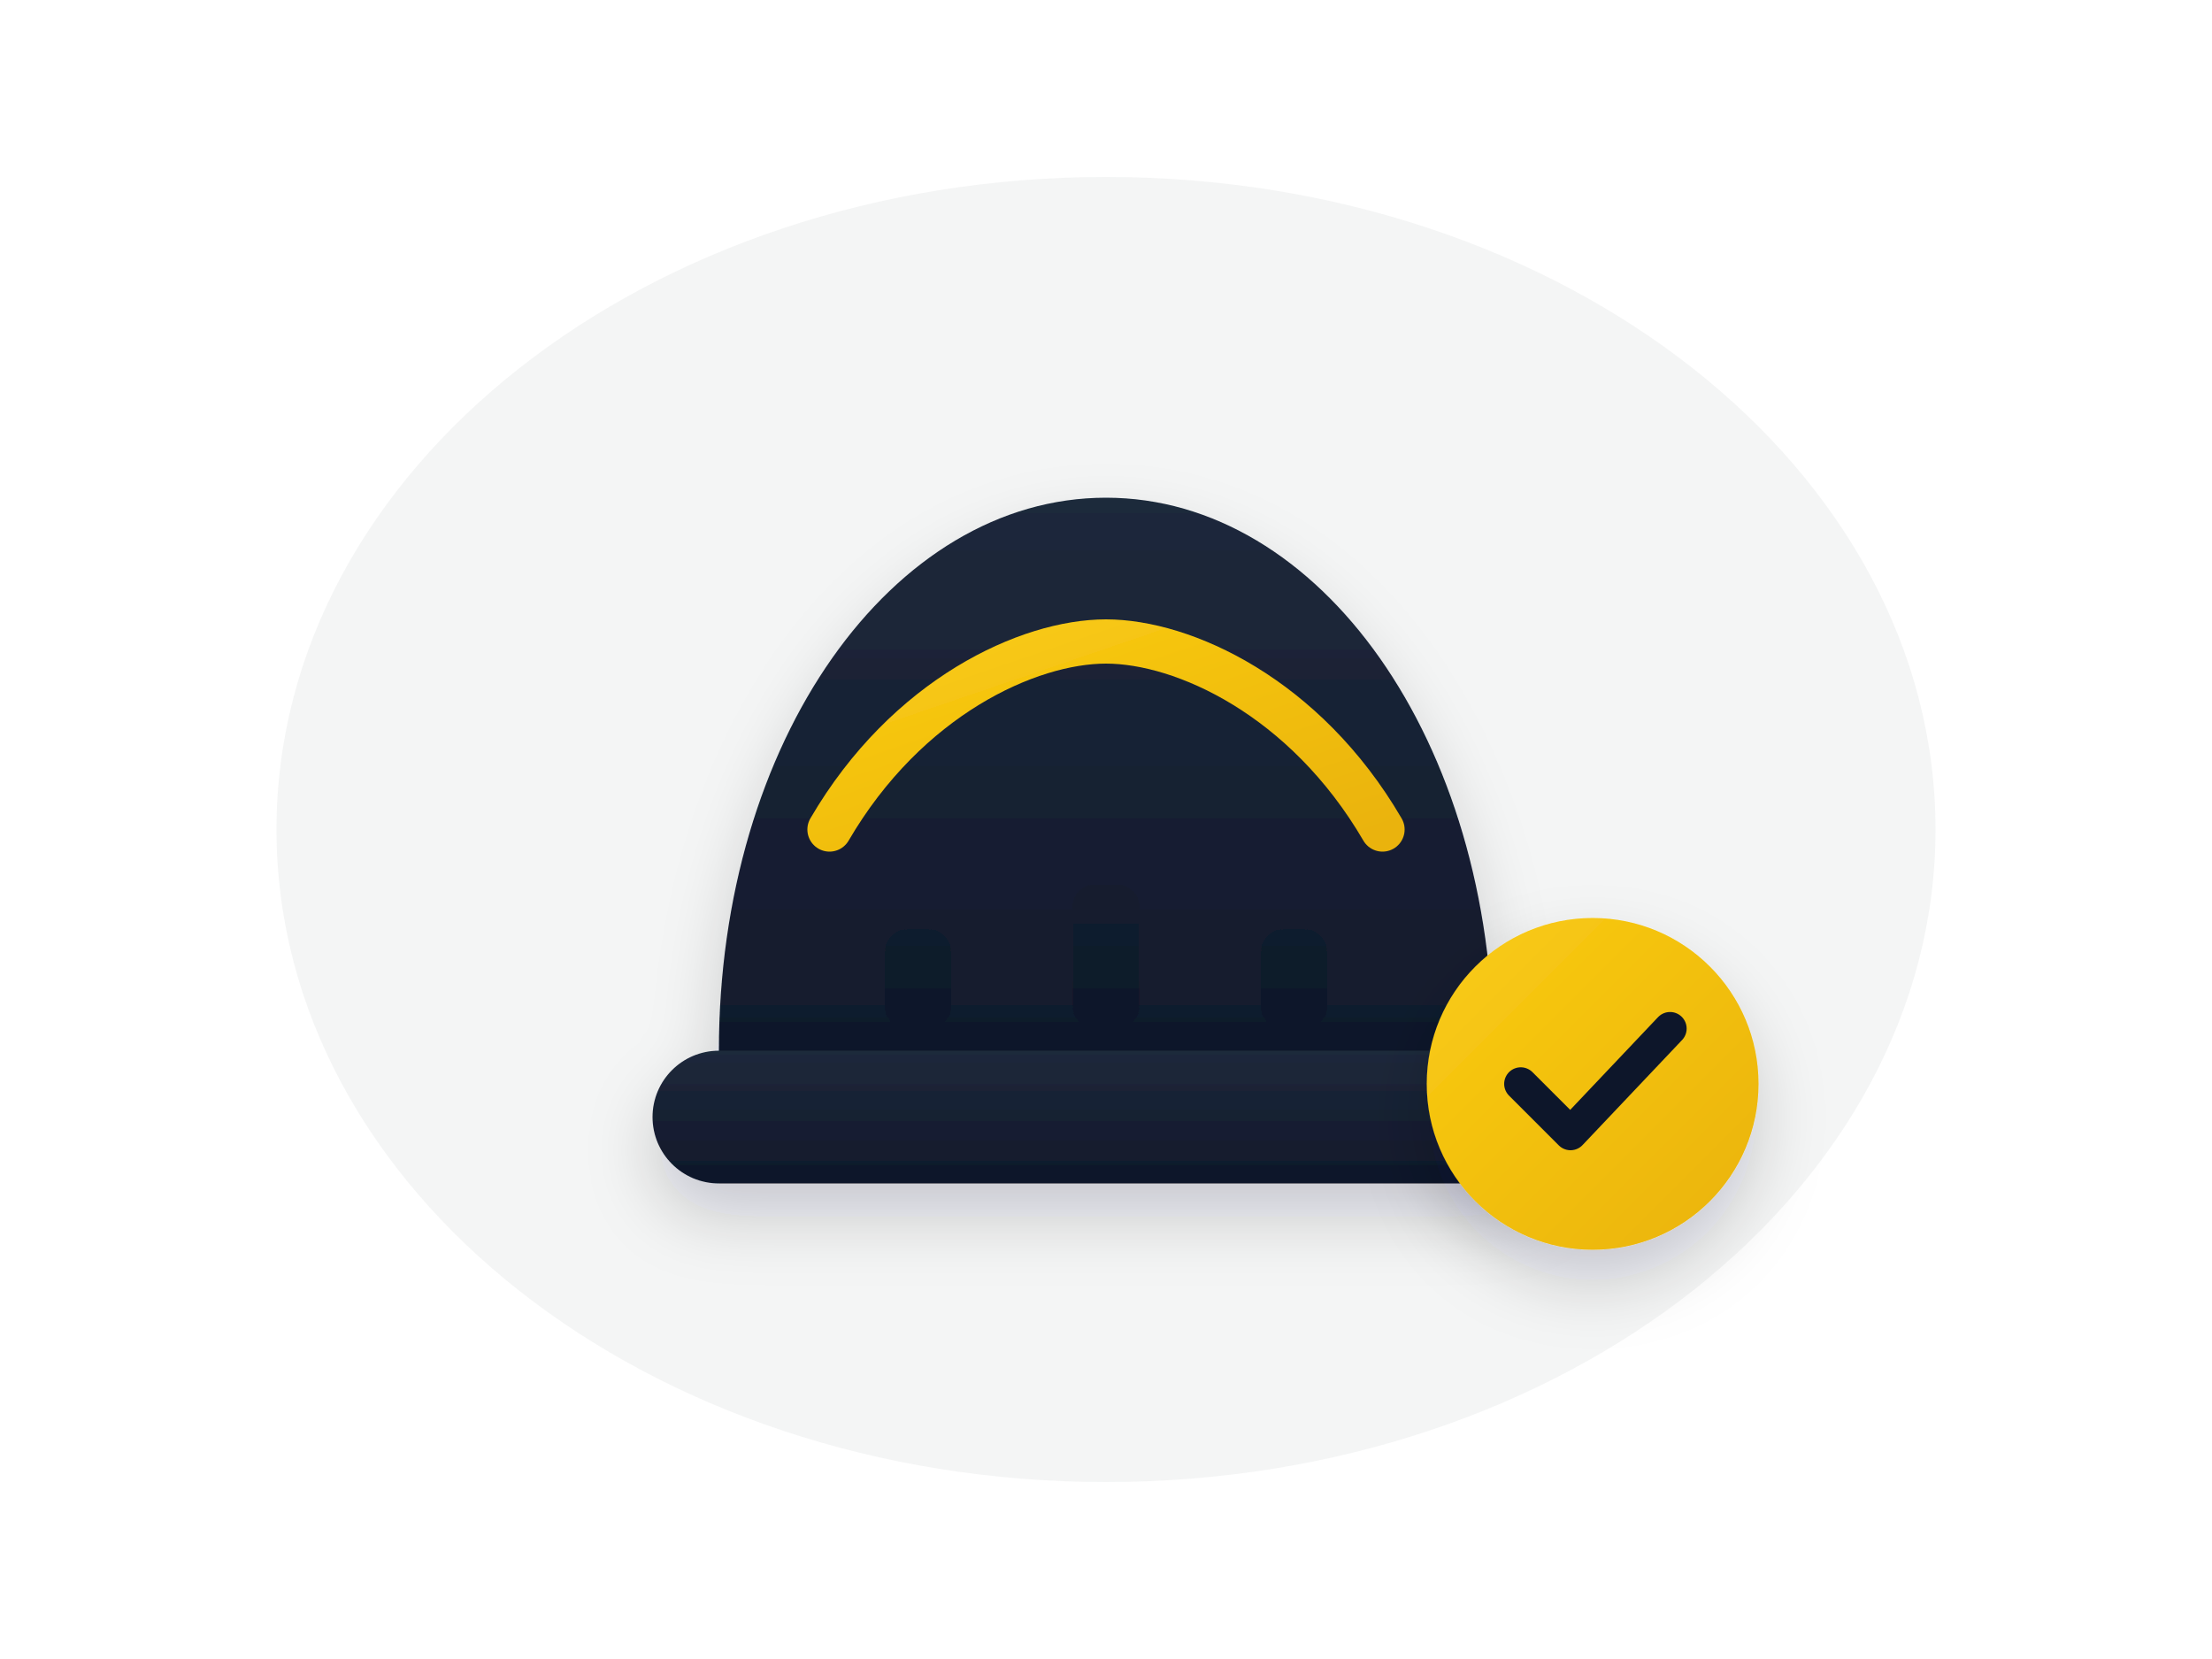
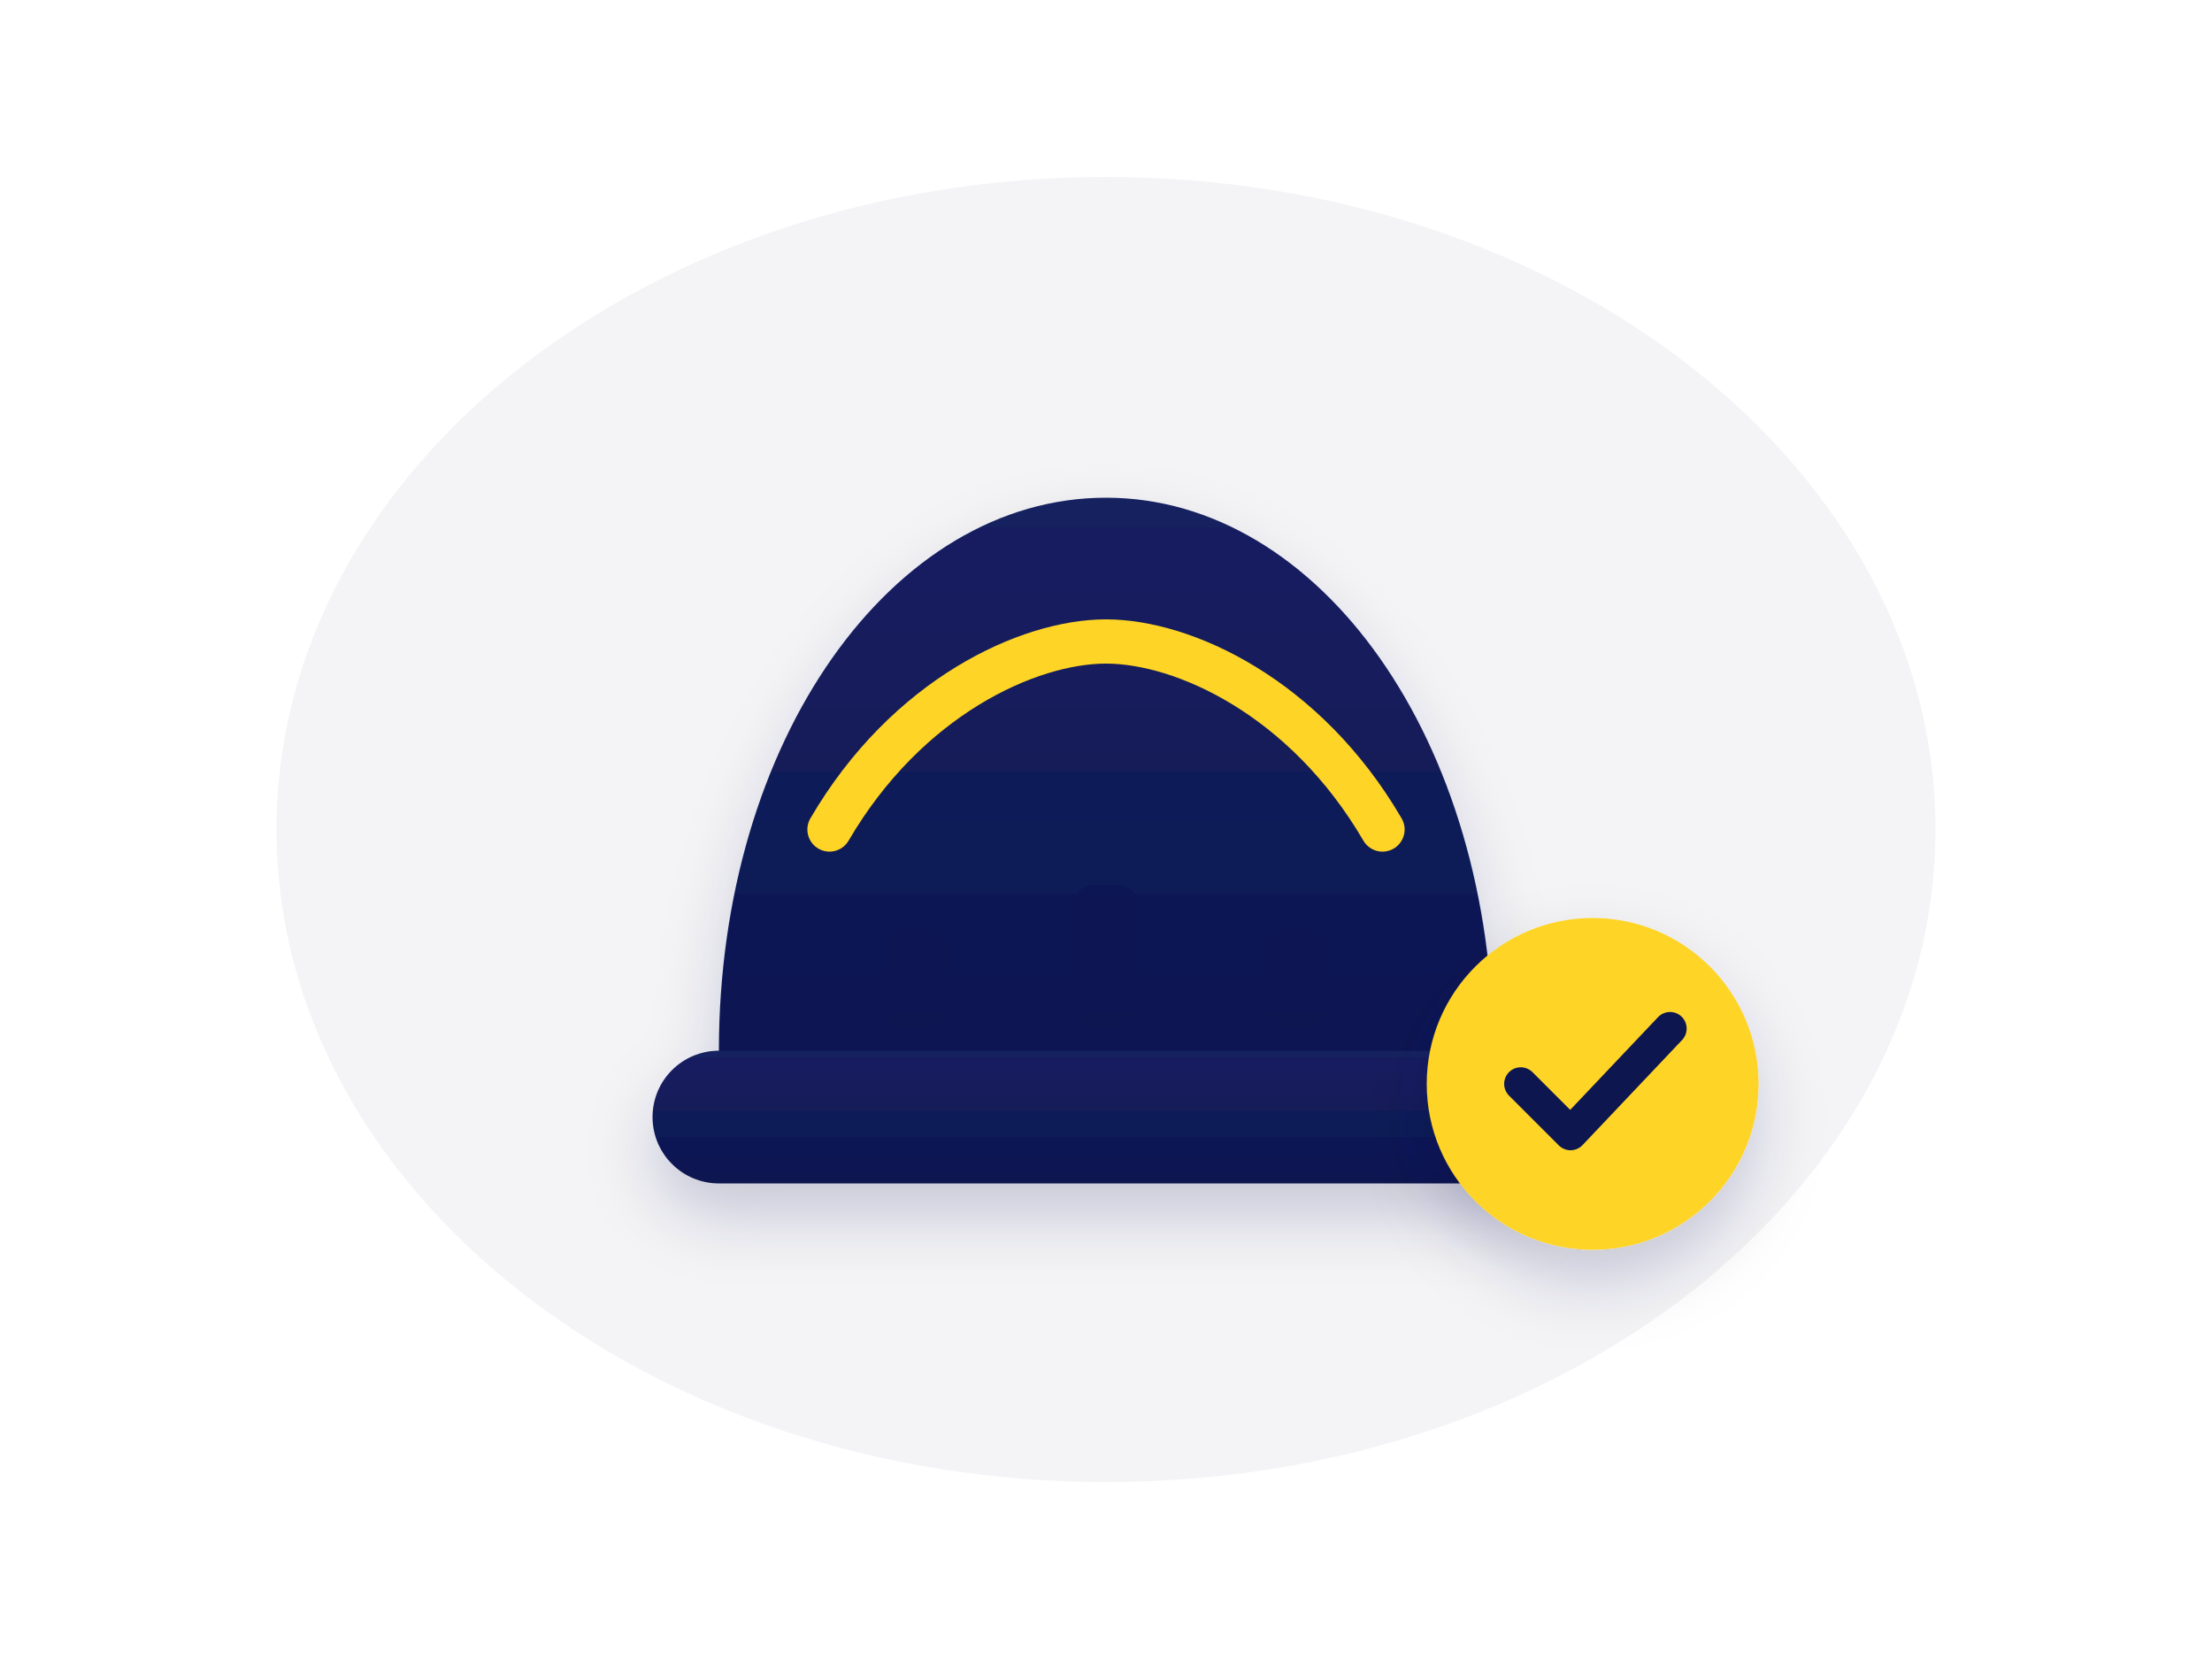
<svg xmlns="http://www.w3.org/2000/svg" viewBox="0 0 400 300" role="img">
  <defs>
    <linearGradient id="rs-navy" x1="0" y1="0" x2="0" y2="1">
-       <stop offset="0%" stop-color="#1e293b" />
-       <stop offset="100%" stop-color="#0f172a" />
+       <stop offset="0%" stop-color="#162060" />
+       <stop offset="100%" stop-color="#0C1650" />
    </linearGradient>
    <linearGradient id="rs-yellow" x1="0" y1="0" x2="1" y2="1">
-       <stop offset="0%" stop-color="#facc15" />
-       <stop offset="100%" stop-color="#eab308" />
+       <stop offset="0%" stop-color="#FED428" />
+       <stop offset="100%" stop-color="#FED428" />
    </linearGradient>
    <filter id="rs-shadow" x="-50%" y="-50%" width="200%" height="200%">
-       <feDropShadow dx="0" dy="6" stdDeviation="6" flood-color="#0f172a" flood-opacity="0.18" />
+       <feDropShadow dx="0" dy="6" stdDeviation="6" flood-color="#0C1650" flood-opacity="0.18" />
    </filter>
  </defs>
  <g id="backdrop">
-     <ellipse cx="200" cy="150" rx="150" ry="118" fill="#1e293b" fill-opacity="0.05" />
+     <ellipse cx="200" cy="150" rx="150" ry="118" fill="#162060" fill-opacity="0.05" />
  </g>
  <g id="helmet" filter="url(#rs-shadow)">
    <path d="M130 190c0-56 31.3-100 70-100s70 44 70 100v10H130v-10Z" fill="url(#rs-navy)" />
    <rect x="118" y="190" width="164" height="24" rx="12" fill="url(#rs-navy)" />
    <path d="M150 150c14-24 36-34 50-34s36 10 50 34" fill="none" stroke="url(#rs-yellow)" stroke-width="8" stroke-linecap="round" />
-     <g id="vents" fill="#0f172a" fill-opacity="0.35">
+     <g id="vents" fill="#0C1650" fill-opacity="0.35">
      <rect x="160" y="168" width="12" height="18" rx="4" />
      <rect x="194" y="160" width="12" height="26" rx="4" />
      <rect x="228" y="168" width="12" height="18" rx="4" />
    </g>
  </g>
  <g id="check-badge" filter="url(#rs-shadow)">
    <circle cx="288" cy="196" r="30" fill="url(#rs-yellow)" />
-     <path d="M275 196l9 9 18-19" fill="none" stroke="#0f172a" stroke-width="6" stroke-linecap="round" stroke-linejoin="round" />
+     <path d="M275 196l9 9 18-19" fill="none" stroke="#0C1650" stroke-width="6" stroke-linecap="round" stroke-linejoin="round" />
  </g>
</svg>
